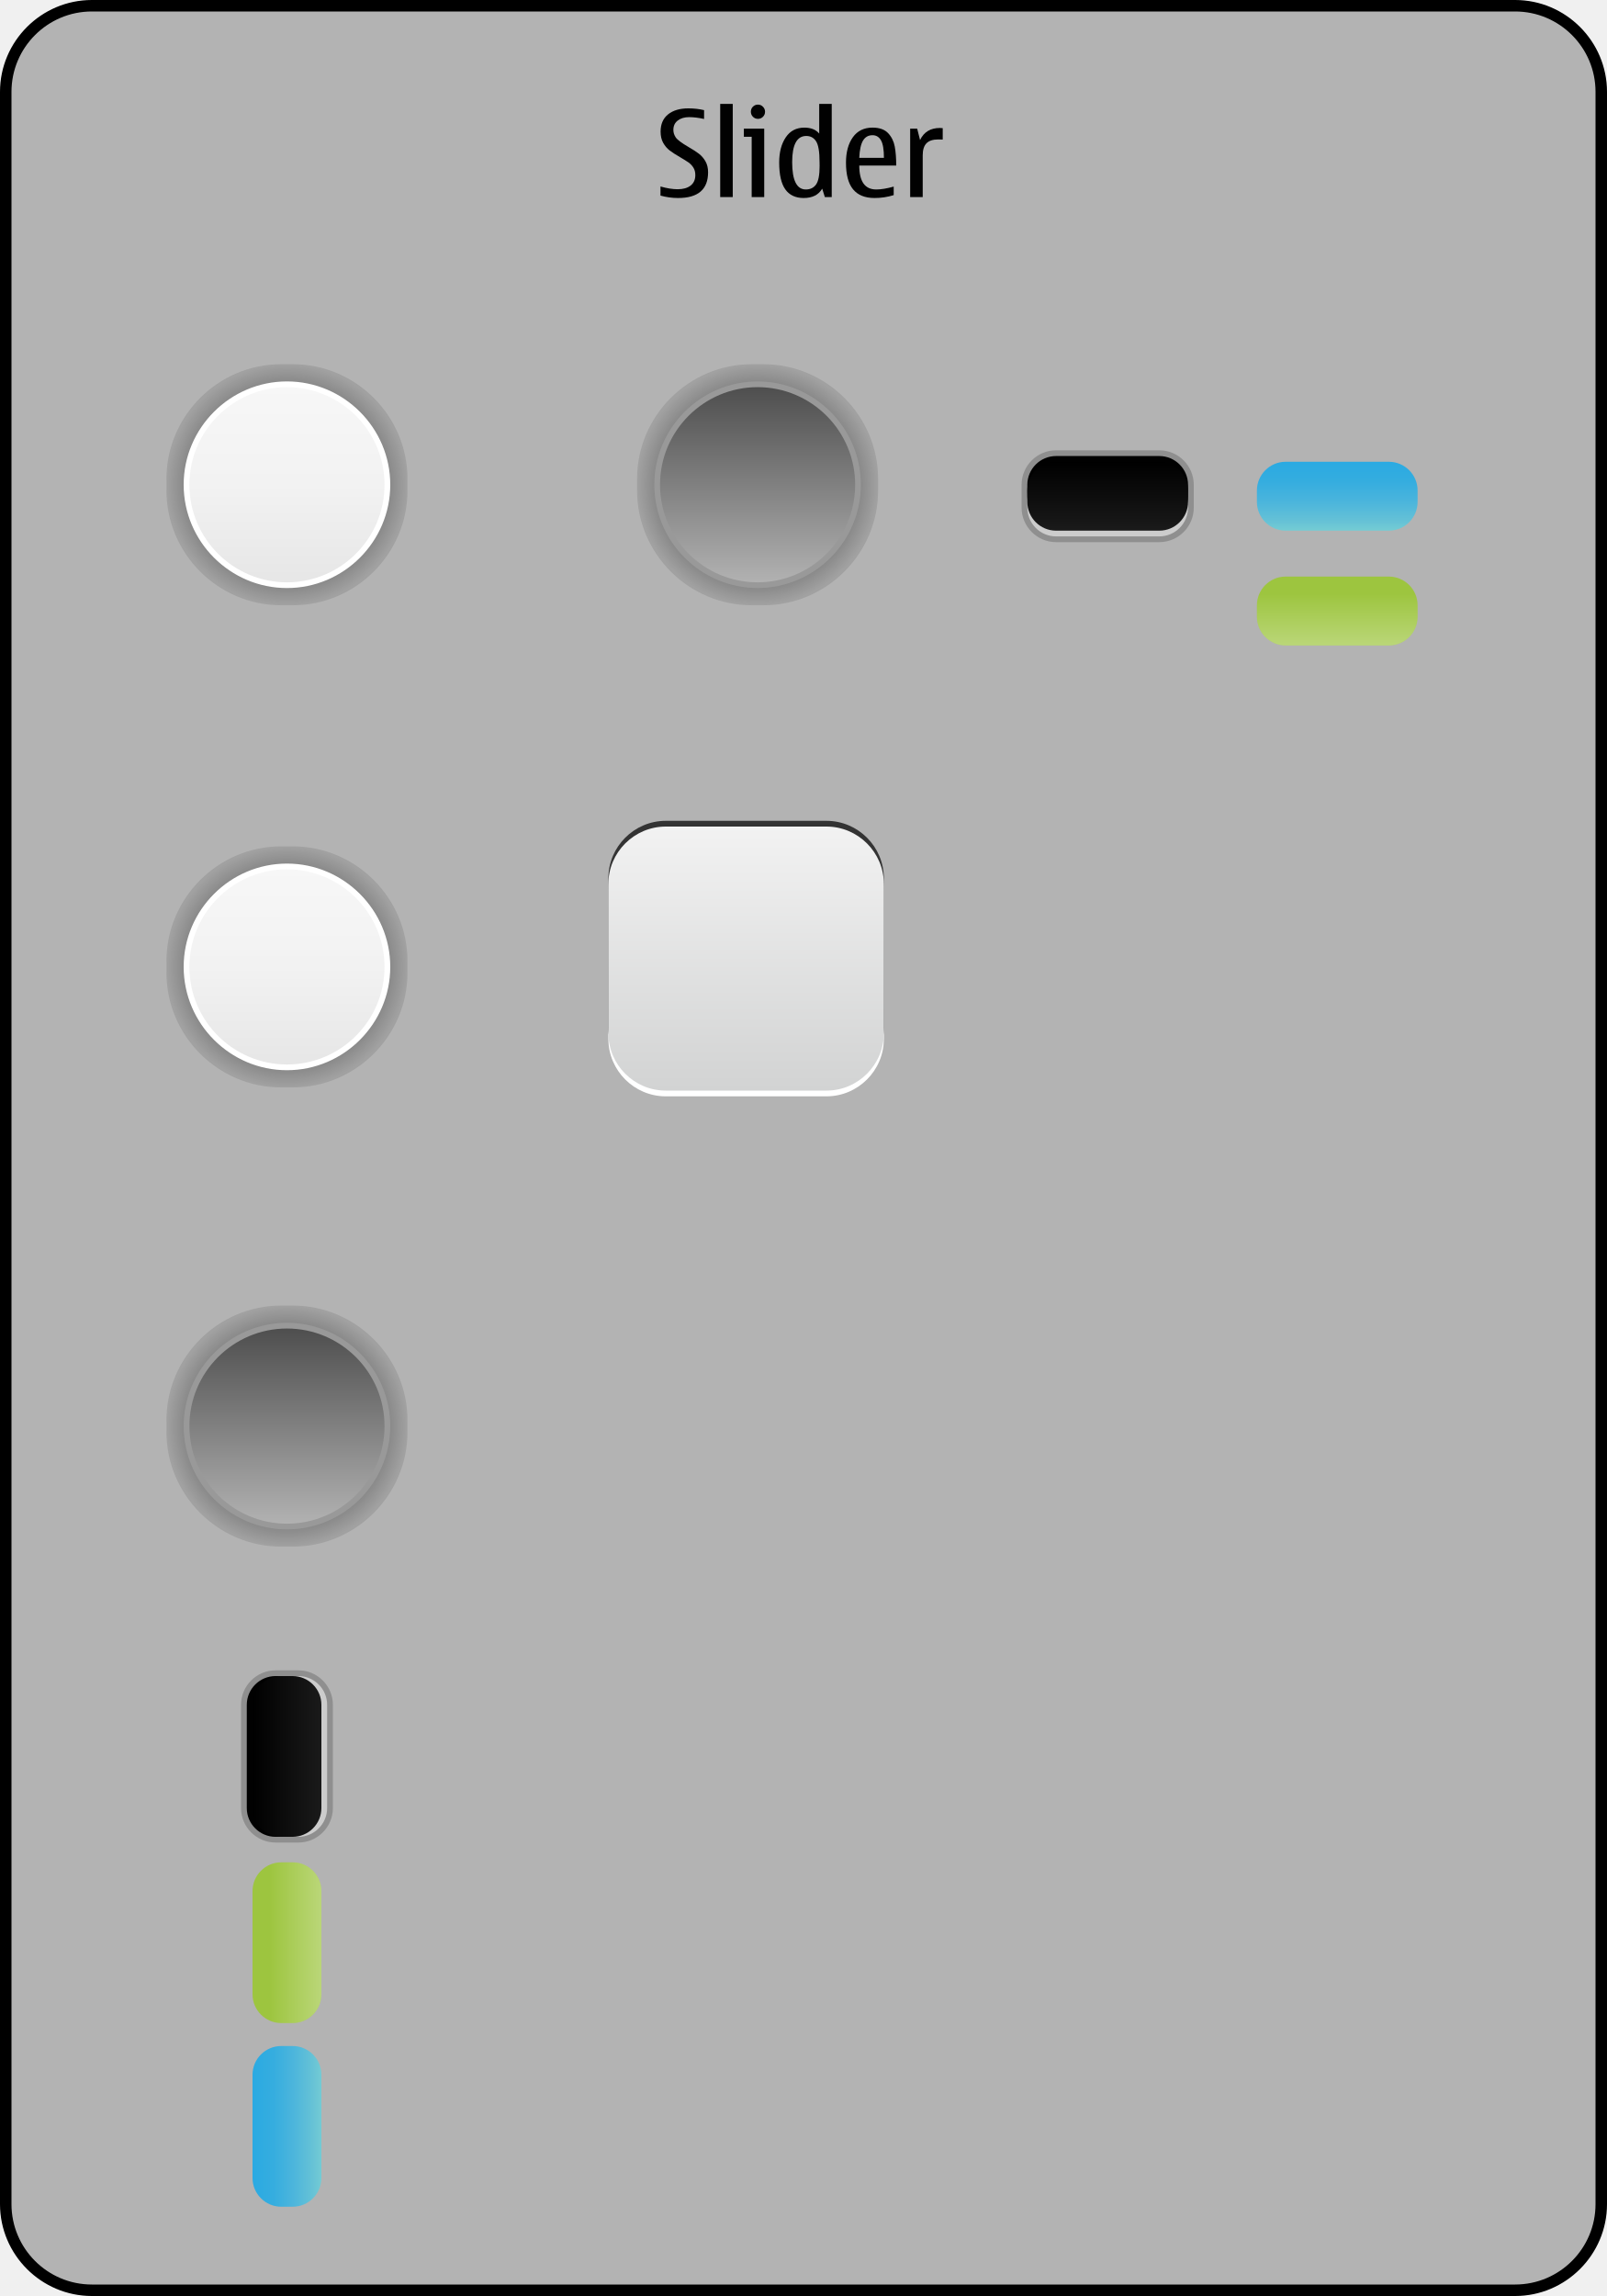
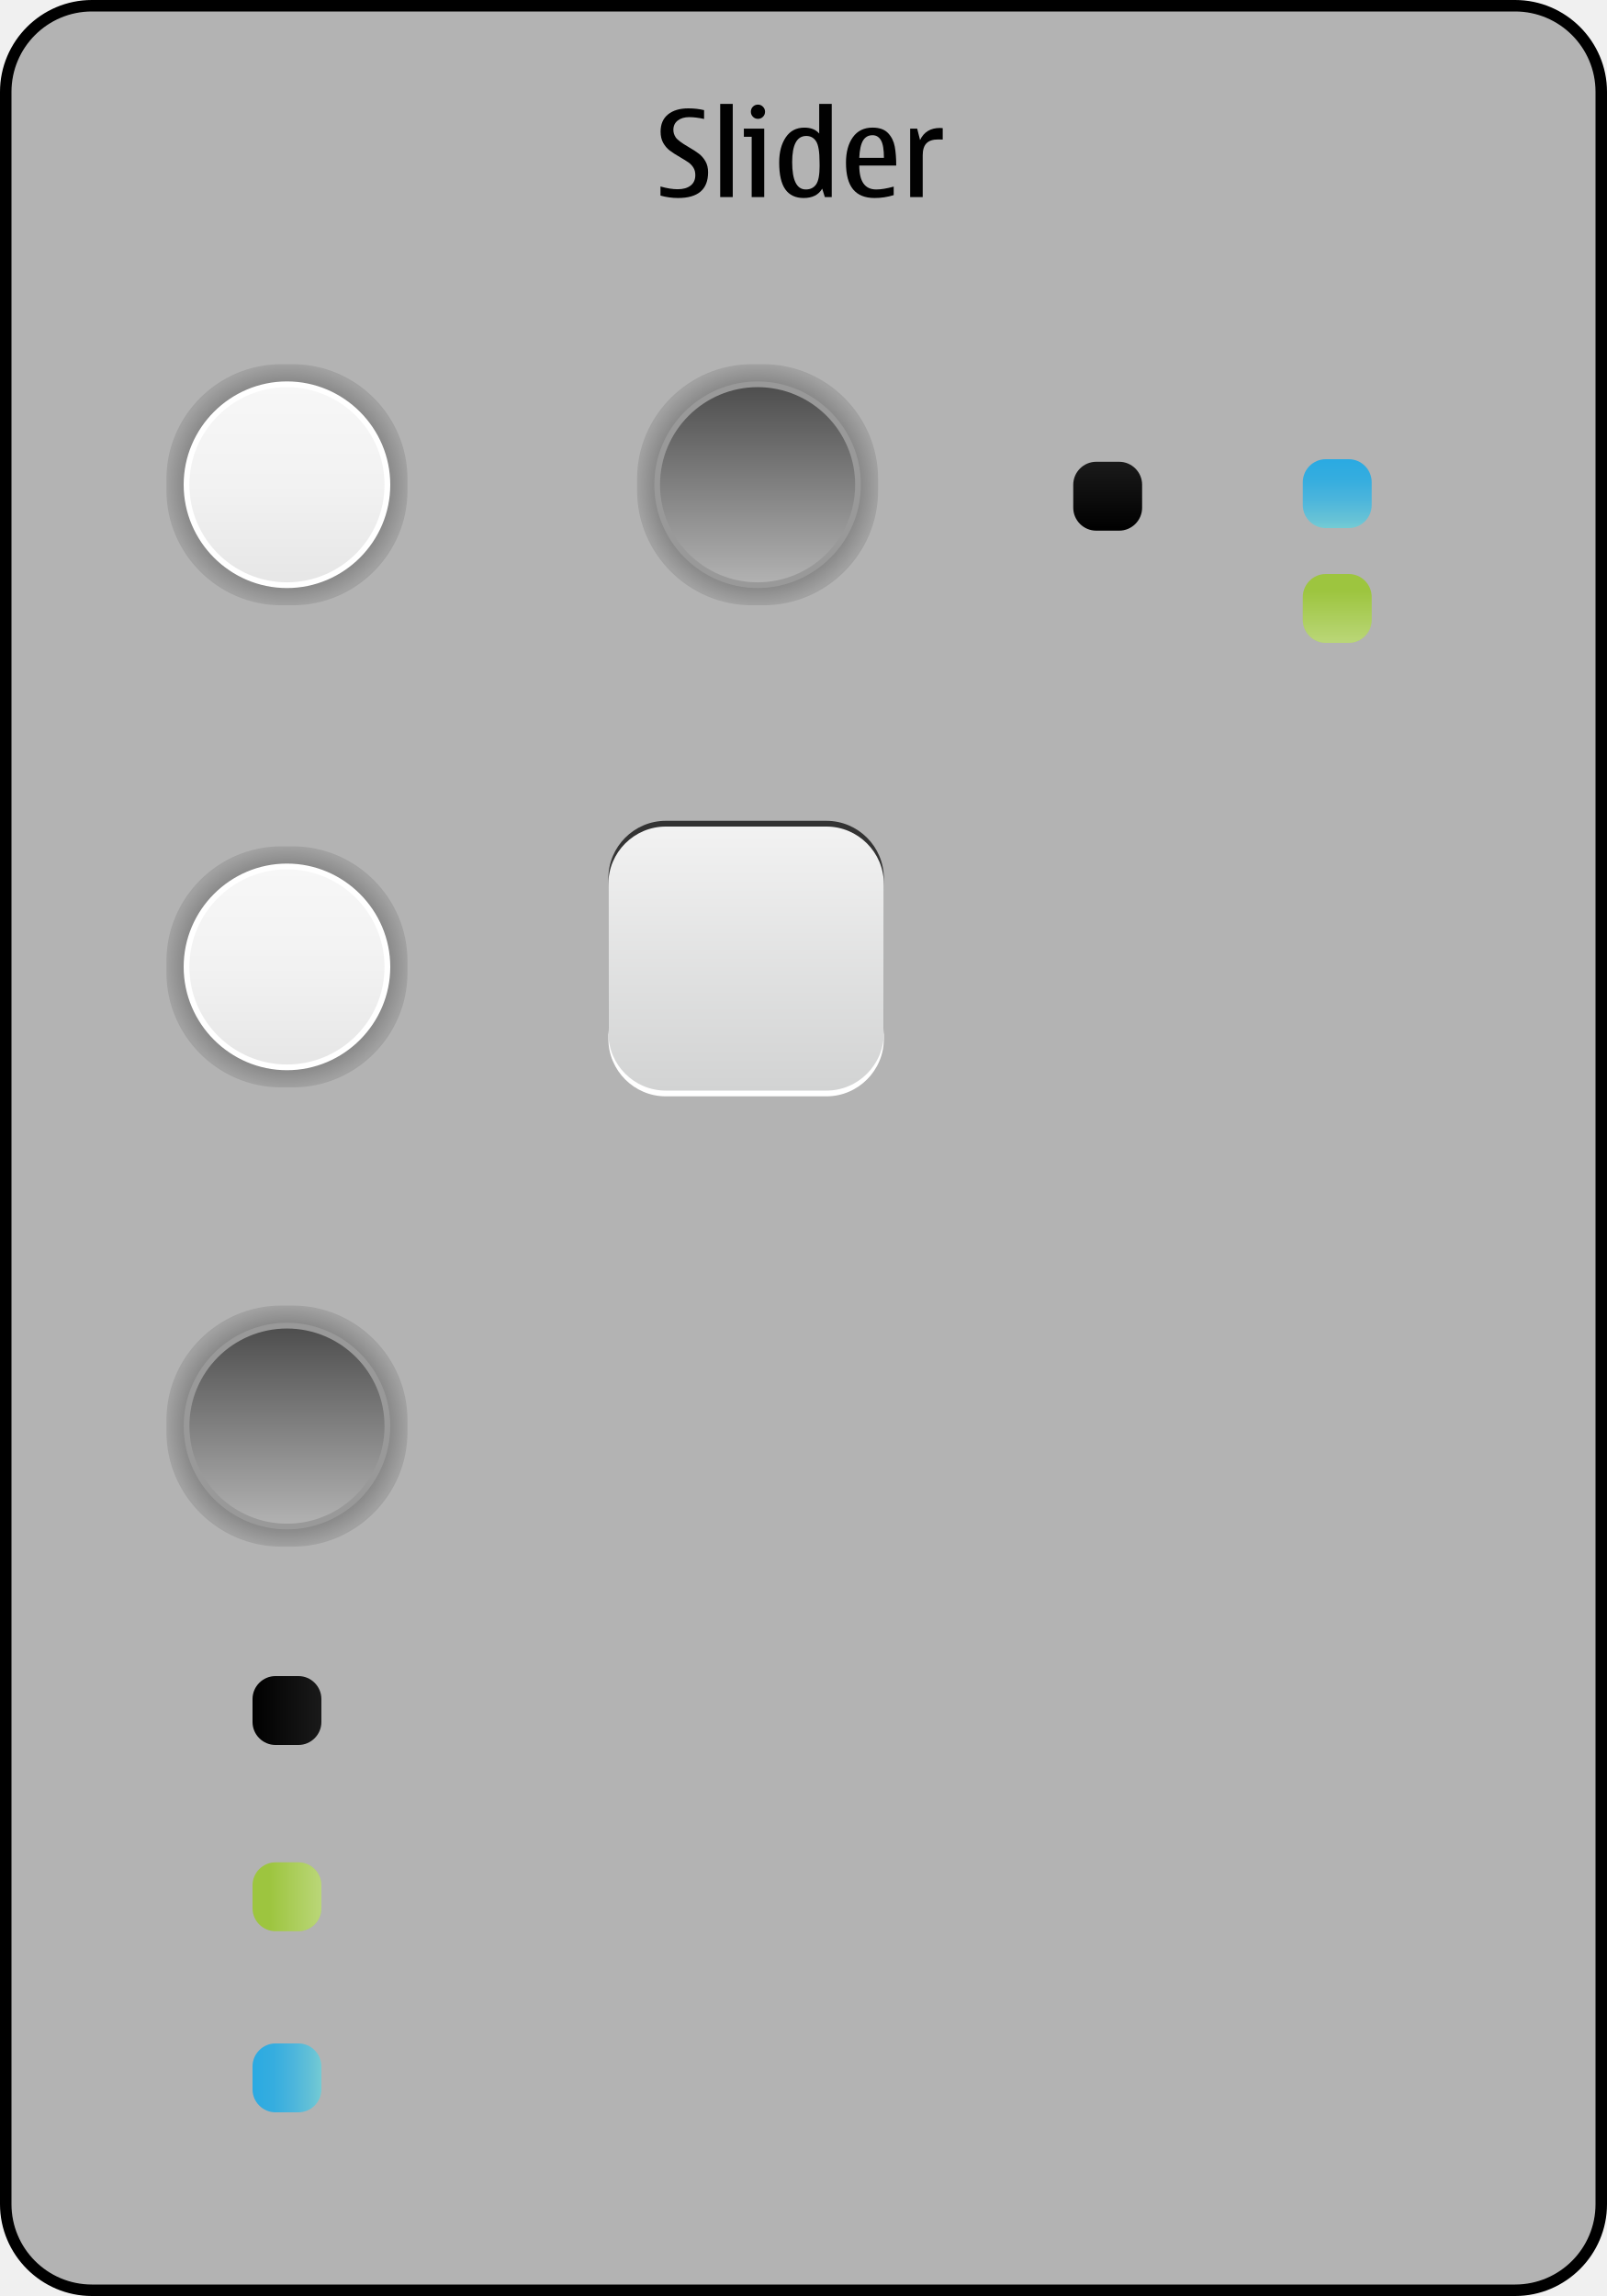
<svg xmlns="http://www.w3.org/2000/svg" version="1.1" x="0px" y="0px" width="280px" height="400px" viewBox="0 0 280 400" style="enable-background:new 0 0 280 400;" xml:space="preserve">
  <g id="meegotouch-slider-layer">
</g>
  <g id="theme">
    <g id="meegotouch-slider">
      <g id="MeegoSouchSliderThemeTemplateHelper">
        <g>
          <path style="fill:#B3B3B3;" d="M16,399c-8.271,0-15-6.729-15-15V16C1,7.729,7.729,1,16,1h248c8.271,0,15,6.729,15,15v368      c0,8.271-6.729,15-15,15H16z" />
          <g>
            <path d="M264,2c7.72,0,14,6.28,14,14v368c0,7.72-6.28,14-14,14H16c-7.72,0-14-6.28-14-14V16C2,8.28,8.28,2,16,2H264 M264,0H16       C7.2,0,0,7.2,0,16v368c0,8.8,7.2,16,16,16h248c8.8,0,16-7.2,16-16V16C280,7.2,272.8,0,264,0L264,0z" />
          </g>
        </g>
        <path style="fill:#010101;" d="M118.146,34.497c-1.025,0-2.049-0.14-3.066-0.421v-1.589c1.121,0.321,2.123,0.481,3.004,0.481     c0.943,0,1.689-0.211,2.24-0.635s0.826-1.033,0.826-1.826c0-0.506-0.107-0.934-0.324-1.286c-0.215-0.353-0.494-0.651-0.834-0.897     c-0.344-0.246-0.838-0.557-1.488-0.934c-0.771-0.443-1.383-0.838-1.83-1.184s-0.822-0.786-1.123-1.323     c-0.301-0.536-0.451-1.188-0.451-1.953c0-1.299,0.434-2.298,1.297-2.999c0.865-0.701,2.043-1.051,3.533-1.051     c0.977,0,1.893,0.102,2.748,0.307v1.539c-0.957-0.213-1.824-0.318-2.604-0.318c-0.814,0-1.477,0.197-1.984,0.59     c-0.51,0.393-0.764,0.938-0.764,1.635c0,0.451,0.135,0.883,0.404,1.293s1.002,0.963,2.199,1.66     c0.779,0.451,1.393,0.848,1.84,1.189c0.449,0.342,0.828,0.779,1.139,1.312s0.467,1.173,0.467,1.918     C123.375,33,121.633,34.497,118.146,34.497z" />
        <path style="fill:#010101;" d="M125.486,34.333V18.102h2.186v16.231H125.486z" />
        <path style="fill:#010101;" d="M133.156,34.333h-2.184v-10.5h-1.363v-1.425h3.547V34.333z M132.07,18.225     c0.334,0,0.623,0.123,0.867,0.369c0.242,0.246,0.363,0.536,0.363,0.871c0,0.342-0.119,0.635-0.359,0.877     c-0.238,0.242-0.529,0.363-0.871,0.363c-0.35,0-0.643-0.121-0.883-0.363c-0.238-0.242-0.357-0.535-0.357-0.877     c0-0.349,0.119-0.643,0.357-0.882C131.428,18.344,131.721,18.225,132.07,18.225z" />
        <path style="fill:#010101;" d="M143.719,34.333l-0.461-1.466c-0.631,1.086-1.707,1.63-3.23,1.63c-1.416,0-2.48-0.501-3.195-1.502     c-0.713-1.001-1.07-2.565-1.07-4.691c0-1.784,0.381-3.241,1.143-4.373s1.844-1.697,3.246-1.697c1.148,0,2.01,0.345,2.584,1.036     v-5.168h2.184v16.231H143.719z M142.807,28.898l-0.012-0.677c0-1.777-0.199-2.978-0.6-3.599c-0.4-0.623-0.969-0.934-1.707-0.934     c-0.82,0-1.436,0.379-1.846,1.139c-0.41,0.758-0.615,1.896-0.615,3.414c0,1.593,0.197,2.785,0.596,3.578     c0.395,0.793,0.99,1.189,1.783,1.189c0.771,0,1.365-0.287,1.779-0.861S142.807,30.491,142.807,28.898z" />
        <path style="fill:#010101;" d="M155.717,32.508v1.486c-1.074,0.336-2.186,0.503-3.334,0.503c-1.668,0-2.916-0.503-3.742-1.507     c-0.828-1.006-1.24-2.554-1.24-4.646c0-1.839,0.4-3.317,1.199-4.435c0.801-1.118,1.941-1.677,3.426-1.677     c1.201,0,2.105,0.319,2.711,0.959s0.992,1.422,1.164,2.348c0.17,0.927,0.256,2.028,0.256,3.308h-6.439     c0,1.387,0.246,2.428,0.738,3.122s1.23,1.04,2.215,1.04C153.504,33.01,154.52,32.843,155.717,32.508z M149.717,27.504h4.297     c0-1.442-0.172-2.461-0.512-3.056c-0.344-0.595-0.836-0.892-1.477-0.892c-0.719,0-1.268,0.307-1.646,0.922     S149.779,26.103,149.717,27.504z" />
        <path style="fill:#010101;" d="M159.807,22.408l0.502,1.988c0.664-1.4,1.818-2.102,3.467-2.102c0.219,0,0.379,0.01,0.482,0.031     v1.988c-0.172-0.014-0.428-0.02-0.77-0.02c-0.938,0-1.623,0.224-2.061,0.671c-0.438,0.448-0.656,1.147-0.656,2.097v7.271h-2.186     V22.408H159.807z" />
      </g>
      <g id="meegotouch-slider-handle-value-background">
        <g>
          <path style="fill:#FFFFFF;" d="M154,181c0,5.5-4.5,10-10,10h-28c-5.5,0-10-4.5-10-10v-26c0-5.5,4.5-10,10-10h28      c5.5,0,10,4.5,10,10V181z" />
        </g>
        <g>
          <path style="fill:#333333;" d="M154,179c0,5.5-4.5,10-10,10h-28c-5.5,0-10-4.5-10-10v-26c0-5.5,4.5-10,10-10h28      c5.5,0,10,4.5,10,10V179z" />
        </g>
        <g>
          <linearGradient id="SVGID_1_" gradientUnits="userSpaceOnUse" x1="130" y1="144" x2="130" y2="190">
            <stop offset="0" style="stop-color:#F2F2F2" />
            <stop offset="1" style="stop-color:#D2D3D3" />
          </linearGradient>
          <path style="fill:url(#SVGID_1_);" d="M154,180c0,5.5-4.5,10-10,10h-28c-5.5,0-10-4.5-10-10v-26c0-5.5,4.5-10,10-10h28      c5.5,0,10,4.5,10,10V180z" />
        </g>
      </g>
      <g id="meegotouch-slider-elapsed-background-vertical">
-         <rect x="42" y="355.449" style="opacity:0;fill:#010101;" width="16" height="30" />
        <g id="Normal_68_">
-           <linearGradient id="SVGID_2_" gradientUnits="userSpaceOnUse" x1="2247.551" y1="-3798.001" x2="2247.551" y2="-3810.001" gradientTransform="matrix(0 -1 1 0 3854 2618)">
+           <linearGradient id="SVGID_2_" gradientUnits="userSpaceOnUse" x1="2256" y1="-3798.001" x2="2256" y2="-3810.001" gradientTransform="matrix(0 -1 1 0 3854 2618)">
            <stop offset="0" style="stop-color:#74CCD4" />
            <stop offset="0.13" style="stop-color:#66C2D6" />
            <stop offset="0.416" style="stop-color:#4BB5DC" />
            <stop offset="0.705" style="stop-color:#35ADDF" />
            <stop offset="1" style="stop-color:#2AAAE2" />
          </linearGradient>
-           <path style="fill:url(#SVGID_2_);" d="M51,356.449c2.75,0,5,2.25,5,5v18c0,2.75-2.25,5-5,5h-2c-2.75,0-5-2.25-5-5v-18      c0-2.75,2.25-5,5-5H51z" />
+           <path style="fill:url(#SVGID_2_);" d="M52,356c2.2,0,4,1.8,4,4v4c0,2.2-1.8,4-4,4h-4c-2.2,0-4-1.8-4-4v-4c0-2.2,1.8-4,4-4H52z" />
        </g>
      </g>
      <g id="meegotouch-slider-received-background-vertical">
-         <rect x="42" y="323.449" style="opacity:0;fill:#010101;" width="16" height="30" />
        <g id="Normal_67_">
-           <path style="fill:#9DC53F;" d="M49,352.449c-2.75,0-5-2.25-5-5v-18c0-2.75,2.25-5,5-5h2c2.75,0,5,2.25,5,5v18c0,2.75-2.25,5-5,5      H49z" />
+           <path style="fill:#9DC53F;" d="M48,336.449c-2.2,0-4-1.8-4-4v-4c0-2.2,1.8-4,4-4h4c2.2,0,4,1.8,4,4v4c0,2.2-1.8,4-4,4H48z" />
        </g>
        <g id="Normal_66_" style="opacity:0.3;">
-           <linearGradient id="SVGID_3_" gradientUnits="userSpaceOnUse" x1="4225.449" y1="2542.999" x2="4225.449" y2="2530.999" gradientTransform="matrix(0 1 -1 0 2587 -3887)">
+           <linearGradient id="SVGID_3_" gradientUnits="userSpaceOnUse" x1="4217.449" y1="2542.999" x2="4217.449" y2="2530.999" gradientTransform="matrix(0 1 -1 0 2587 -3887)">
            <stop offset="0.25" style="stop-color:#FFFFFF;stop-opacity:0" />
            <stop offset="0.933" style="stop-color:#FFFFFF;stop-opacity:0.91" />
            <stop offset="1" style="stop-color:#FFFFFF" />
          </linearGradient>
-           <path style="fill:url(#SVGID_3_);" d="M49,352.449c-2.75,0-5-2.25-5-5v-18c0-2.75,2.25-5,5-5h2c2.75,0,5,2.25,5,5v18      c0,2.75-2.25,5-5,5H49z" />
+           <path style="fill:url(#SVGID_3_);" d="M48,336.449c-2.2,0-4-1.8-4-4v-4c0-2.2,1.8-4,4-4h4c2.2,0,4,1.8,4,4v4c0,2.2-1.8,4-4,4H48      z" />
        </g>
      </g>
      <g id="meegotouch-slider-background-vertical">
-         <g id="Normal_65_" style="opacity:0.2;">
-           <path style="fill:#010101;" d="M52,291c3.3,0,6,2.7,6,6v18c0,3.3-2.7,6-6,6h-4c-3.3,0-6-2.7-6-6v-18c0-3.3,2.7-6,6-6H52z" />
-         </g>
-         <g id="Normal_64_">
-           <path style="fill:#CCCCCC;" d="M52,292c2.75,0,5,2.25,5,5v18c0,2.75-2.25,5-5,5h-2c-2.75,0-5-2.25-5-5v-18c0-2.75,2.25-5,5-5H52      z" />
-         </g>
-         <g id="Normal_63_">
-           <path style="fill:#010101;" d="M50,292c2.75,0,5,2.25,5,5v18c0,2.75-2.25,5-5,5h-2c-2.75,0-5-2.25-5-5v-18c0-2.75,2.25-5,5-5H50      z" />
-         </g>
        <g id="Normal_52_">
-           <linearGradient id="SVGID_4_" gradientUnits="userSpaceOnUse" x1="2248" y1="-3862.001" x2="2248" y2="-3874.001" gradientTransform="matrix(0 -1 1 0 3918 2554)">
+           <linearGradient id="SVGID_4_" gradientUnits="userSpaceOnUse" x1="2256" y1="-3862.001" x2="2256" y2="-3874.001" gradientTransform="matrix(0 -1 1 0 3918 2554)">
            <stop offset="0" style="stop-color:#1A1A1A" />
            <stop offset="1" style="stop-color:#000000" />
          </linearGradient>
-           <path style="fill:url(#SVGID_4_);" d="M51,292c2.75,0,5,2.25,5,5v18c0,2.75-2.25,5-5,5h-2c-2.75,0-5-2.25-5-5v-18      c0-2.75,2.25-5,5-5H51z" />
+           <path style="fill:url(#SVGID_4_);" d="M52,292c2.2,0,4,1.8,4,4v4c0,2.2-1.8,4-4,4h-4c-2.2,0-4-1.8-4-4v-4c0-2.2,1.8-4,4-4H52z" />
        </g>
      </g>
      <g id="meegotouch-slider-handle-background-pressed-vertical">
        <rect x="14" y="212.449" style="opacity:0;fill:#010101;" width="72" height="72" />
        <g id="Normal_51_">
          <radialGradient id="SVGID_5_" cx="128.821" cy="168.461" r="19.001" gradientTransform="matrix(1.1052 0 0 1.1052 -92.373 62.2657)" gradientUnits="userSpaceOnUse">
            <stop offset="0" style="stop-color:#000000" />
            <stop offset="1" style="stop-color:#000000;stop-opacity:0.1" />
          </radialGradient>
          <path style="fill:url(#SVGID_5_);" d="M71,249.449c0,11-9,20-20,20h-2c-11,0-20-9-20-20v-2c0-11,9-20,20-20h2c11,0,20,9,20,20      V249.449z" />
        </g>
        <g id="Normal_50_">
          <linearGradient id="SVGID_6_" gradientUnits="userSpaceOnUse" x1="50" y1="265.949" x2="50" y2="230.949">
            <stop offset="0" style="stop-color:#B3B3B3" />
            <stop offset="1" style="stop-color:#4D4D4D" />
          </linearGradient>
          <path style="fill:url(#SVGID_6_);" d="M50,265.949c-9.649,0-17.5-7.851-17.5-17.5s7.851-17.5,17.5-17.5s17.5,7.851,17.5,17.5      S59.649,265.949,50,265.949L50,265.949z" />
          <g>
            <path style="fill:#999999;" d="M50,231.449c9.374,0,17,7.626,17,17s-7.626,17-17,17s-17-7.626-17-17S40.626,231.449,50,231.449        M50,230.449c-9.9,0-18,8.1-18,18s8.1,18,18,18s18-8.1,18-18S59.9,230.449,50,230.449L50,230.449z" />
          </g>
        </g>
      </g>
      <g id="meegotouch-slider-handle-background-vertical">
        <rect x="14" y="132.449" style="opacity:0;fill:#010101;" width="72" height="72" />
        <g id="Normal_49_">
          <radialGradient id="SVGID_7_" cx="125.112" cy="96.076" r="19.002" gradientTransform="matrix(1.1052 0 0 1.1052 -88.2734 62.2657)" gradientUnits="userSpaceOnUse">
            <stop offset="0" style="stop-color:#000000" />
            <stop offset="1" style="stop-color:#000000;stop-opacity:0.1" />
          </radialGradient>
          <path style="fill:url(#SVGID_7_);" d="M71,169.449c0,11-9,20-20,20h-2c-11,0-20-9-20-20v-2c0-11,9-20,20-20h2c11,0,20,9,20,20      V169.449z" />
        </g>
        <g id="Normal_48_">
          <linearGradient id="SVGID_8_" gradientUnits="userSpaceOnUse" x1="50" y1="185.949" x2="50" y2="150.949">
            <stop offset="0" style="stop-color:#E6E6E6" />
            <stop offset="0.504" style="stop-color:#F2F2F2" />
            <stop offset="1" style="stop-color:#F7F7F7" />
          </linearGradient>
          <path style="fill:url(#SVGID_8_);" d="M50,185.949c-9.649,0-17.5-7.851-17.5-17.5s7.851-17.5,17.5-17.5s17.5,7.851,17.5,17.5      S59.649,185.949,50,185.949L50,185.949z" />
          <path style="fill:#FFFFFF;" d="M50,151.449c9.374,0,17,7.626,17,17s-7.626,17-17,17s-17-7.626-17-17S40.626,151.449,50,151.449       M50,150.449c-9.9,0-18,8.1-18,18s8.1,18,18,18s18-8.1,18-18S59.9,150.449,50,150.449L50,150.449z" />
        </g>
      </g>
      <g id="meegotouch-slider-elapsed-background-horizontal">
-         <rect x="218" y="78.449" style="opacity:0;fill:#010101;" width="30" height="16" />
        <g id="Normal_47_">
-           <linearGradient id="SVGID_9_" gradientUnits="userSpaceOnUse" x1="233" y1="92.449" x2="233" y2="80.449">
+           <linearGradient id="SVGID_9_" gradientUnits="userSpaceOnUse" x1="233" y1="92" x2="233" y2="80">
            <stop offset="0" style="stop-color:#74CCD4" />
            <stop offset="0.13" style="stop-color:#66C2D6" />
            <stop offset="0.416" style="stop-color:#4BB5DC" />
            <stop offset="0.705" style="stop-color:#35ADDF" />
            <stop offset="1" style="stop-color:#2AAAE2" />
          </linearGradient>
-           <path style="fill:url(#SVGID_9_);" d="M247,87.449c0,2.75-2.25,5-5,5h-18c-2.75,0-5-2.25-5-5v-2c0-2.75,2.25-5,5-5h18      c2.75,0,5,2.25,5,5V87.449z" />
+           <path style="fill:url(#SVGID_9_);" d="M239,88c0,2.2-1.8,4-4,4h-4c-2.2,0-4-1.8-4-4v-4c0-2.2,1.8-4,4-4h4c2.2,0,4,1.8,4,4V88z" />
        </g>
      </g>
      <g id="meegotouch-slider-received-background-horizontal">
-         <rect x="218" y="98.449" style="opacity:0;fill:#010101;" width="30" height="16" />
        <g id="Normal_46_">
-           <path style="fill:#9DC53F;" d="M219,105.449c0-2.75,2.25-5,5-5h18c2.75,0,5,2.25,5,5v2c0,2.75-2.25,5-5,5h-18      c-2.75,0-5-2.25-5-5V105.449z" />
+           <path style="fill:#9DC53F;" d="M227,104c0-2.2,1.8-4,4-4h4c2.2,0,4,1.8,4,4v4c0,2.2-1.8,4-4,4h-4c-2.2,0-4-1.8-4-4V104z" />
        </g>
        <g id="Normal_45_" style="opacity:0.3;">
-           <linearGradient id="SVGID_10_" gradientUnits="userSpaceOnUse" x1="6605" y1="-1863.551" x2="6605" y2="-1875.551" gradientTransform="matrix(-1 0 0 -1 6838 -1763.102)">
+           <linearGradient id="SVGID_10_" gradientUnits="userSpaceOnUse" x1="6605" y1="-1863.102" x2="6605" y2="-1875.102" gradientTransform="matrix(-1 0 0 -1 6838 -1763.102)">
            <stop offset="0.25" style="stop-color:#FFFFFF;stop-opacity:0" />
            <stop offset="0.933" style="stop-color:#FFFFFF;stop-opacity:0.91" />
            <stop offset="1" style="stop-color:#FFFFFF" />
          </linearGradient>
-           <path style="fill:url(#SVGID_10_);" d="M219,105.449c0-2.75,2.25-5,5-5h18c2.75,0,5,2.25,5,5v2c0,2.75-2.25,5-5,5h-18      c-2.75,0-5-2.25-5-5V105.449z" />
+           <path style="fill:url(#SVGID_10_);" d="M227,104c0-2.2,1.8-4,4-4h4c2.2,0,4,1.8,4,4v4c0,2.2-1.8,4-4,4h-4c-2.2,0-4-1.8-4-4V104z      " />
        </g>
      </g>
      <g id="meegotouch-slider-background-horizontal">
-         <g id="Normal_44_" style="opacity:0.2;">
-           <path style="fill:#010101;" d="M208,88.449c0,3.3-2.7,6-6,6h-18c-3.3,0-6-2.7-6-6v-4c0-3.3,2.7-6,6-6h18c3.3,0,6,2.7,6,6V88.449      z" />
-         </g>
-         <g id="Normal_43_">
-           <path style="fill:#CCCCCC;" d="M207,88.449c0,2.75-2.25,5-5,5h-18c-2.75,0-5-2.25-5-5v-2c0-2.75,2.25-5,5-5h18      c2.75,0,5,2.25,5,5V88.449z" />
-         </g>
-         <g id="Normal_42_">
-           <path style="fill:#010101;" d="M207,86.449c0,2.75-2.25,5-5,5h-18c-2.75,0-5-2.25-5-5v-2c0-2.75,2.25-5,5-5h18      c2.75,0,5,2.25,5,5V86.449z" />
-         </g>
-         <g id="Normal_41_">
+         <g id="Normal_44_">
          <linearGradient id="SVGID_11_" gradientUnits="userSpaceOnUse" x1="193" y1="92.449" x2="193" y2="80.449">
-             <stop offset="0" style="stop-color:#1A1A1A" />
-             <stop offset="1" style="stop-color:#000000" />
+             <stop offset="0" style="stop-color:#000000" />
+             <stop offset="1" style="stop-color:#1A1A1A" />
          </linearGradient>
-           <path style="fill:url(#SVGID_11_);" d="M207,87.449c0,2.75-2.25,5-5,5h-18c-2.75,0-5-2.25-5-5v-2c0-2.75,2.25-5,5-5h18      c2.75,0,5,2.25,5,5V87.449z" />
+           <path style="fill:url(#SVGID_11_);" d="M199,88.449c0,2.2-1.8,4-4,4h-4c-2.2,0-4-1.8-4-4v-4c0-2.2,1.8-4,4-4h4c2.2,0,4,1.8,4,4      V88.449z" />
        </g>
      </g>
      <g id="meegotouch-slider-handle-background-pressed-horizontal">
        <rect x="96" y="48.449" style="opacity:0;fill:#010101;" width="72" height="72" />
        <g id="Normal_40_">
          <radialGradient id="SVGID_12_" cx="203.016" cy="20.071" r="19.002" gradientTransform="matrix(1.1052 0 0 1.1052 -92.373 62.2657)" gradientUnits="userSpaceOnUse">
            <stop offset="0" style="stop-color:#000000" />
            <stop offset="1" style="stop-color:#000000;stop-opacity:0.1" />
          </radialGradient>
          <path style="fill:url(#SVGID_12_);" d="M153,85.449c0,11-9,20-20,20h-2c-11,0-20-9-20-20v-2c0-11,9-20,20-20h2c11,0,20,9,20,20      V85.449z" />
        </g>
        <g id="Normal_39_">
          <linearGradient id="SVGID_13_" gradientUnits="userSpaceOnUse" x1="132" y1="101.949" x2="132" y2="66.949">
            <stop offset="0" style="stop-color:#B3B3B3" />
            <stop offset="1" style="stop-color:#4D4D4D" />
          </linearGradient>
          <path style="fill:url(#SVGID_13_);" d="M132,101.949c-9.649,0-17.5-7.851-17.5-17.5s7.851-17.5,17.5-17.5s17.5,7.851,17.5,17.5      S141.649,101.949,132,101.949L132,101.949z" />
          <g>
            <path style="fill:#999999;" d="M132,67.449c9.374,0,17,7.626,17,17s-7.626,17-17,17s-17-7.626-17-17S122.626,67.449,132,67.449        M132,66.449c-9.9,0-18,8.1-18,18s8.1,18,18,18c9.9,0,18-8.1,18-18S141.9,66.449,132,66.449L132,66.449z" />
          </g>
        </g>
      </g>
      <g id="meegotouch-slider-handle-background-horizontal">
        <rect x="14" y="48.449" style="opacity:0;fill:#010101;" width="72" height="72" />
        <g id="Normal_38_">
          <radialGradient id="SVGID_14_" cx="125.112" cy="20.071" r="19.001" gradientTransform="matrix(1.1052 0 0 1.1052 -88.2734 62.2657)" gradientUnits="userSpaceOnUse">
            <stop offset="0" style="stop-color:#000000" />
            <stop offset="1" style="stop-color:#000000;stop-opacity:0.1" />
          </radialGradient>
          <path style="fill:url(#SVGID_14_);" d="M71,85.449c0,11-9,20-20,20h-2c-11,0-20-9-20-20v-2c0-11,9-20,20-20h2c11,0,20,9,20,20      V85.449z" />
        </g>
        <g id="Normal_37_">
          <linearGradient id="SVGID_15_" gradientUnits="userSpaceOnUse" x1="50" y1="101.949" x2="50" y2="66.949">
            <stop offset="0" style="stop-color:#E6E6E6" />
            <stop offset="0.504" style="stop-color:#F2F2F2" />
            <stop offset="1" style="stop-color:#F7F7F7" />
          </linearGradient>
          <path style="fill:url(#SVGID_15_);" d="M50,101.949c-9.649,0-17.5-7.851-17.5-17.5s7.851-17.5,17.5-17.5s17.5,7.851,17.5,17.5      S59.649,101.949,50,101.949L50,101.949z" />
          <path style="fill:#FFFFFF;" d="M50,67.449c9.374,0,17,7.626,17,17s-7.626,17-17,17s-17-7.626-17-17S40.626,67.449,50,67.449       M50,66.449c-9.9,0-18,8.1-18,18s8.1,18,18,18s18-8.1,18-18S59.9,66.449,50,66.449L50,66.449z" />
        </g>
      </g>
    </g>
  </g>
</svg>
